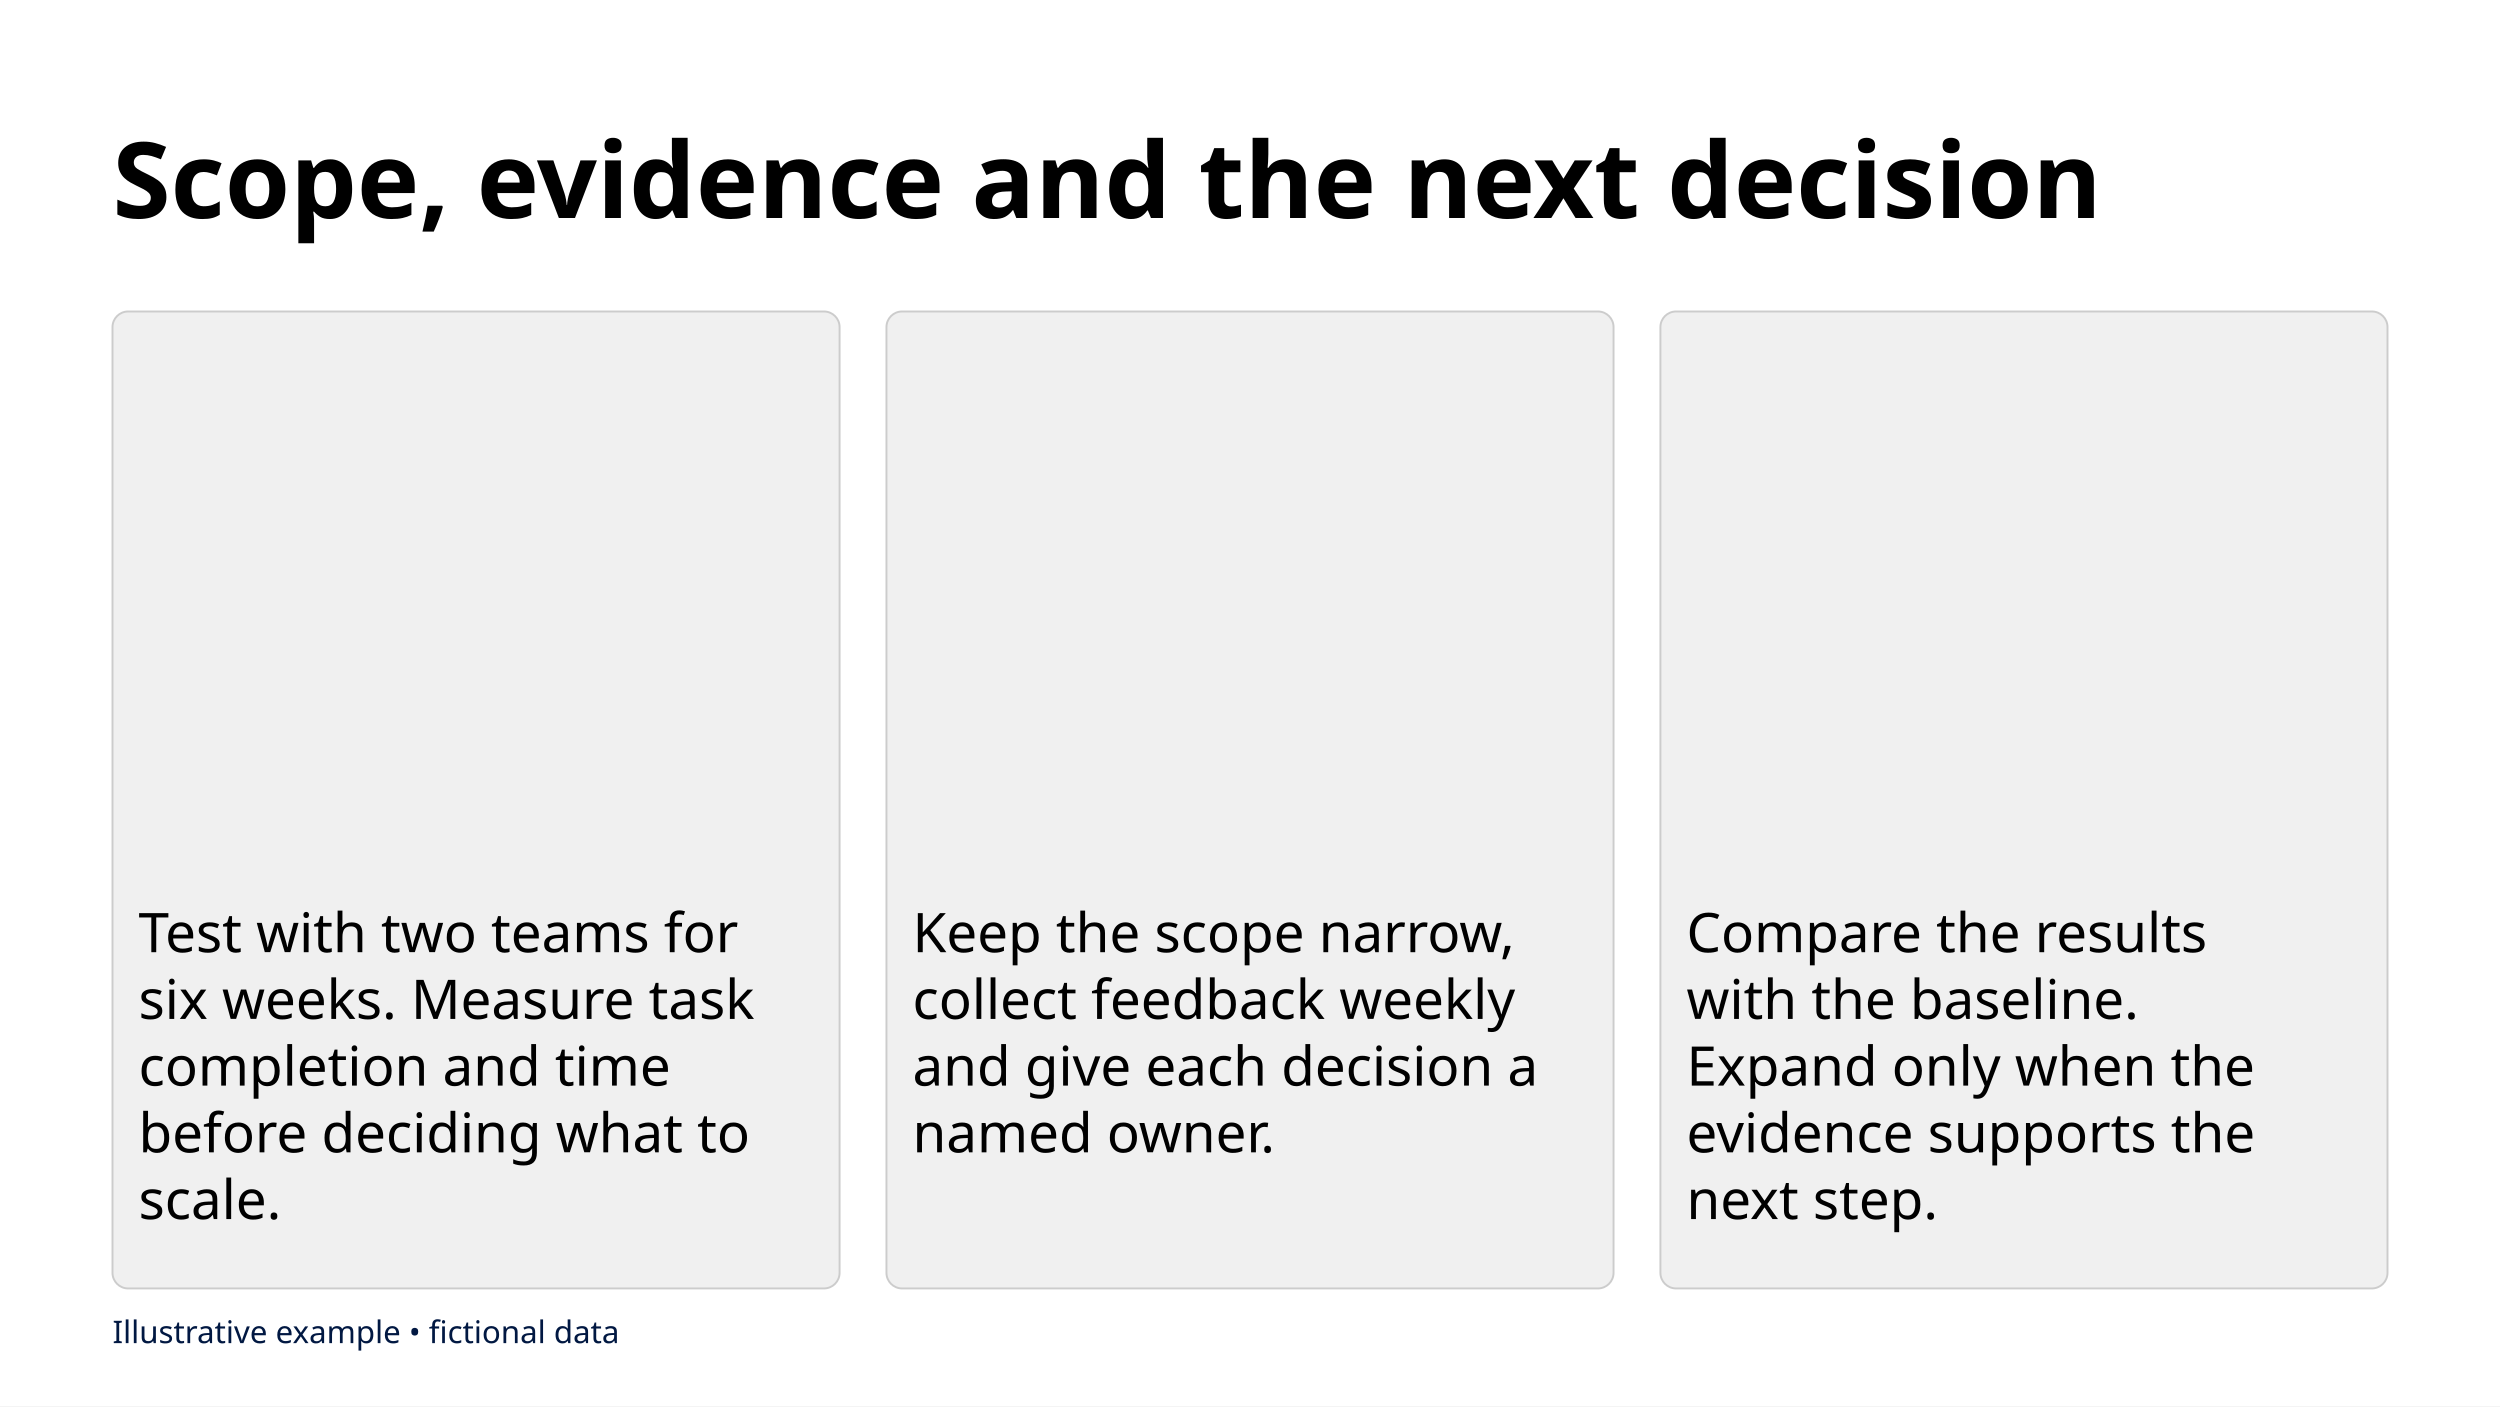
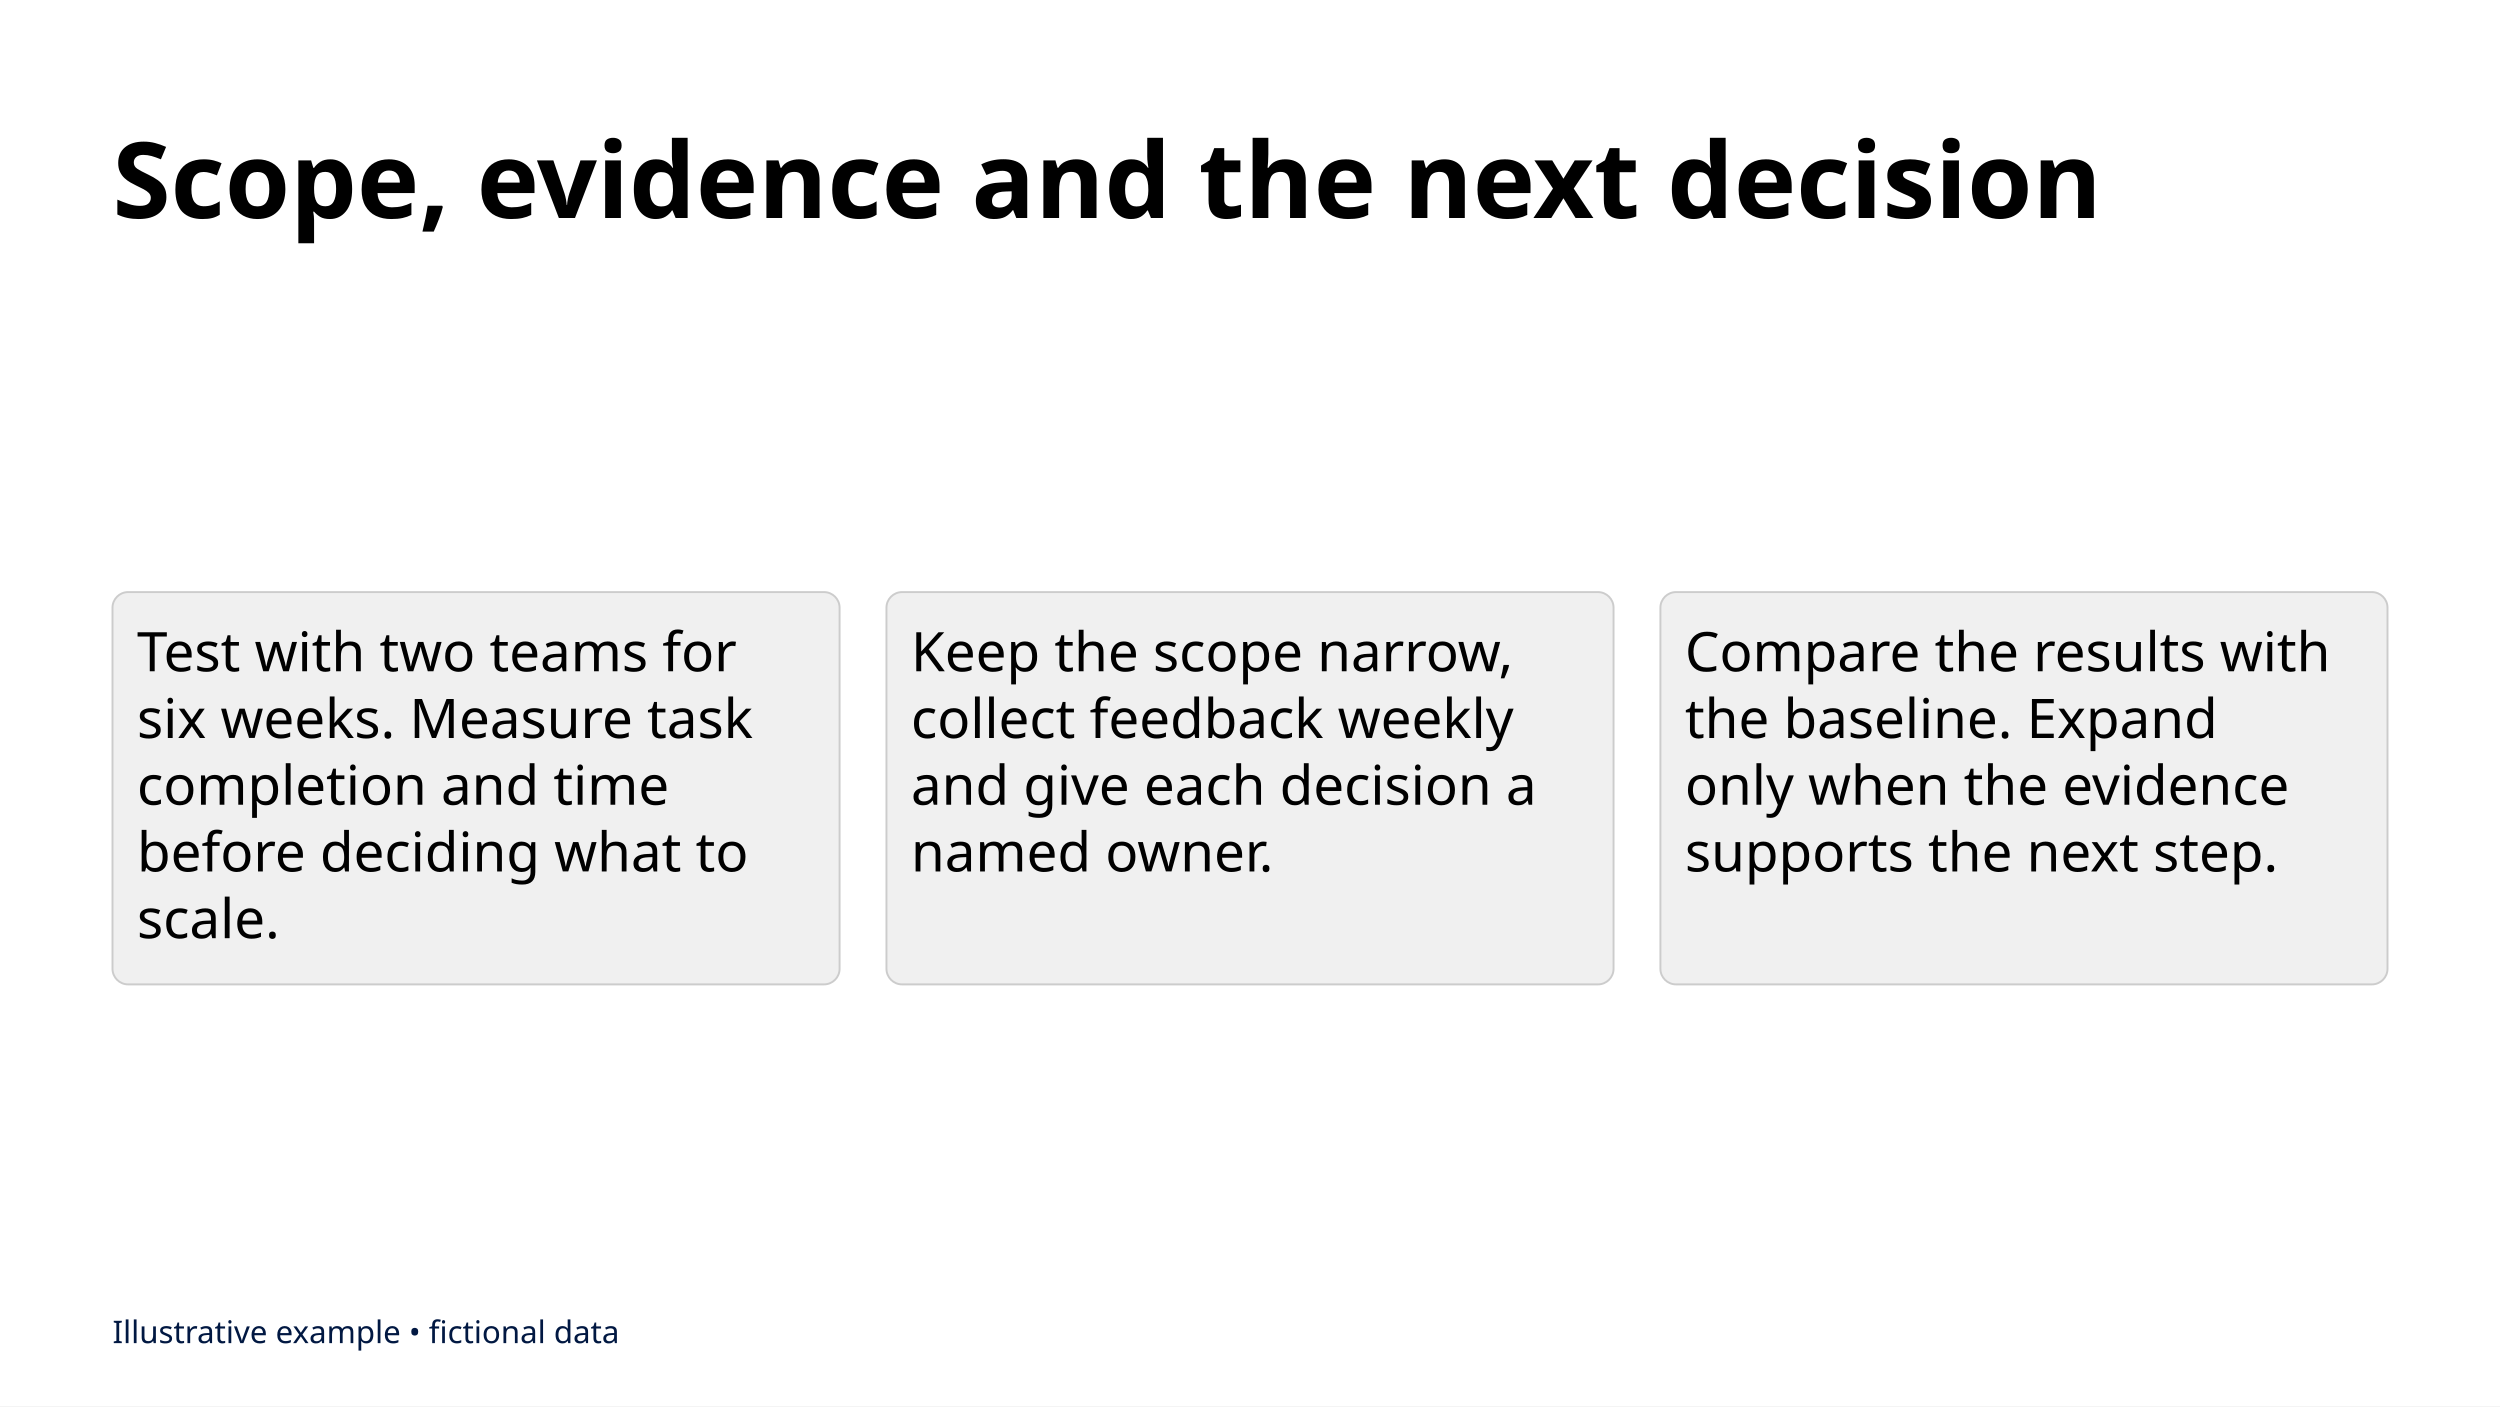
<svg xmlns="http://www.w3.org/2000/svg" aria-label="Scope, evidence and the next decision" aria-roledescription="slide" height="720" role="group" viewBox="0 0 1280 720" width="1280">
  <rect aria-hidden="true" fill="#FFFFFF" height="720" opacity="1" width="1280" x="0" y="0" />
  <g>
    <text fill="#000000" font-family="Aptos Display, sans-serif" font-size="54" font-weight="700" style="white-space:pre" text-anchor="start" x="57.6" xml:space="preserve" y="111.6">Scope, evidence and the next decision</text>
  </g>
-   <rect aria-hidden="true" fill="#F0F0F0" height="500.2" rx="8" stroke="#CCCCCC" width="372.267" x="57.6" y="159.48" />
+   <rect aria-hidden="true" fill="#F0F0F0" height="200.863" rx="8" stroke="#CCCCCC" width="372.267" x="57.6" y="303.149" />
  <g>
-     <text fill="#000000" font-family="Aptos, sans-serif" font-size="28" font-weight="400" style="white-space:pre" text-anchor="start" x="70.944" xml:space="preserve" y="487.524">Test with two teams for </text>
-     <text fill="#000000" font-family="Aptos, sans-serif" font-size="28" font-weight="400" style="white-space:pre" text-anchor="start" x="70.944" xml:space="preserve" y="521.684">six weeks. Measure task </text>
-     <text fill="#000000" font-family="Aptos, sans-serif" font-size="28" font-weight="400" style="white-space:pre" text-anchor="start" x="70.944" xml:space="preserve" y="555.844">completion and time </text>
-     <text fill="#000000" font-family="Aptos, sans-serif" font-size="28" font-weight="400" style="white-space:pre" text-anchor="start" x="70.944" xml:space="preserve" y="590.004">before deciding what to </text>
-     <text fill="#000000" font-family="Aptos, sans-serif" font-size="28" font-weight="400" style="white-space:pre" text-anchor="start" x="70.944" xml:space="preserve" y="624.164">scale.</text>
+     <text fill="#000000" font-family="Aptos, sans-serif" font-size="28" font-weight="400" style="white-space:pre" text-anchor="start" x="70.154" xml:space="preserve" y="343.703">Test with two teams for </text>
+     <text fill="#000000" font-family="Aptos, sans-serif" font-size="28" font-weight="400" style="white-space:pre" text-anchor="start" x="70.154" xml:space="preserve" y="377.863">six weeks. Measure task </text>
+     <text fill="#000000" font-family="Aptos, sans-serif" font-size="28" font-weight="400" style="white-space:pre" text-anchor="start" x="70.154" xml:space="preserve" y="412.023">completion and time </text>
+     <text fill="#000000" font-family="Aptos, sans-serif" font-size="28" font-weight="400" style="white-space:pre" text-anchor="start" x="70.154" xml:space="preserve" y="446.183">before deciding what to </text>
+     <text fill="#000000" font-family="Aptos, sans-serif" font-size="28" font-weight="400" style="white-space:pre" text-anchor="start" x="70.154" xml:space="preserve" y="480.343">scale.</text>
  </g>
-   <rect aria-hidden="true" fill="#F0F0F0" height="500.2" rx="8" stroke="#CCCCCC" width="372.267" x="453.867" y="159.48" />
+   <rect aria-hidden="true" fill="#F0F0F0" height="200.863" rx="8" stroke="#CCCCCC" width="372.267" x="453.867" y="303.149" />
  <g>
-     <text fill="#000000" font-family="Aptos, sans-serif" font-size="28" font-weight="400" style="white-space:pre" text-anchor="start" x="467.21" xml:space="preserve" y="487.524">Keep the scope narrow, </text>
-     <text fill="#000000" font-family="Aptos, sans-serif" font-size="28" font-weight="400" style="white-space:pre" text-anchor="start" x="467.21" xml:space="preserve" y="521.684">collect feedback weekly </text>
-     <text fill="#000000" font-family="Aptos, sans-serif" font-size="28" font-weight="400" style="white-space:pre" text-anchor="start" x="467.21" xml:space="preserve" y="555.844">and give each decision a </text>
-     <text fill="#000000" font-family="Aptos, sans-serif" font-size="28" font-weight="400" style="white-space:pre" text-anchor="start" x="467.21" xml:space="preserve" y="590.004">named owner.</text>
+     <text fill="#000000" font-family="Aptos, sans-serif" font-size="28" font-weight="400" style="white-space:pre" text-anchor="start" x="466.421" xml:space="preserve" y="343.703">Keep the scope narrow, </text>
+     <text fill="#000000" font-family="Aptos, sans-serif" font-size="28" font-weight="400" style="white-space:pre" text-anchor="start" x="466.421" xml:space="preserve" y="377.863">collect feedback weekly </text>
+     <text fill="#000000" font-family="Aptos, sans-serif" font-size="28" font-weight="400" style="white-space:pre" text-anchor="start" x="466.421" xml:space="preserve" y="412.023">and give each decision a </text>
+     <text fill="#000000" font-family="Aptos, sans-serif" font-size="28" font-weight="400" style="white-space:pre" text-anchor="start" x="466.421" xml:space="preserve" y="446.183">named owner.</text>
  </g>
-   <rect aria-hidden="true" fill="#F0F0F0" height="500.2" rx="8" stroke="#CCCCCC" width="372.267" x="850.133" y="159.48" />
+   <rect aria-hidden="true" fill="#F0F0F0" height="200.863" rx="8" stroke="#CCCCCC" width="372.267" x="850.133" y="303.149" />
  <g>
-     <text fill="#000000" font-family="Aptos, sans-serif" font-size="28" font-weight="400" style="white-space:pre" text-anchor="start" x="863.477" xml:space="preserve" y="487.524">Compare the results </text>
-     <text fill="#000000" font-family="Aptos, sans-serif" font-size="28" font-weight="400" style="white-space:pre" text-anchor="start" x="863.477" xml:space="preserve" y="521.684">with the baseline. </text>
-     <text fill="#000000" font-family="Aptos, sans-serif" font-size="28" font-weight="400" style="white-space:pre" text-anchor="start" x="863.477" xml:space="preserve" y="555.844">Expand only when the </text>
-     <text fill="#000000" font-family="Aptos, sans-serif" font-size="28" font-weight="400" style="white-space:pre" text-anchor="start" x="863.477" xml:space="preserve" y="590.004">evidence supports the </text>
-     <text fill="#000000" font-family="Aptos, sans-serif" font-size="28" font-weight="400" style="white-space:pre" text-anchor="start" x="863.477" xml:space="preserve" y="624.164">next step.</text>
+     <text fill="#000000" font-family="Aptos, sans-serif" font-size="28" font-weight="400" style="white-space:pre" text-anchor="start" x="862.687" xml:space="preserve" y="343.703">Compare the results with </text>
+     <text fill="#000000" font-family="Aptos, sans-serif" font-size="28" font-weight="400" style="white-space:pre" text-anchor="start" x="862.687" xml:space="preserve" y="377.863">the baseline. Expand </text>
+     <text fill="#000000" font-family="Aptos, sans-serif" font-size="28" font-weight="400" style="white-space:pre" text-anchor="start" x="862.687" xml:space="preserve" y="412.023">only when the evidence </text>
+     <text fill="#000000" font-family="Aptos, sans-serif" font-size="28" font-weight="400" style="white-space:pre" text-anchor="start" x="862.687" xml:space="preserve" y="446.183">supports the next step.</text>
  </g>
  <g />
  <g>
    <g>
      <g>
        <text fill="#011842" font-family="Aptos, sans-serif" font-size="16" font-weight="400" style="white-space:pre" text-anchor="start" x="57.6" xml:space="preserve" y="687.68">Illustrative example • fictional data</text>
      </g>
    </g>
  </g>
</svg>
